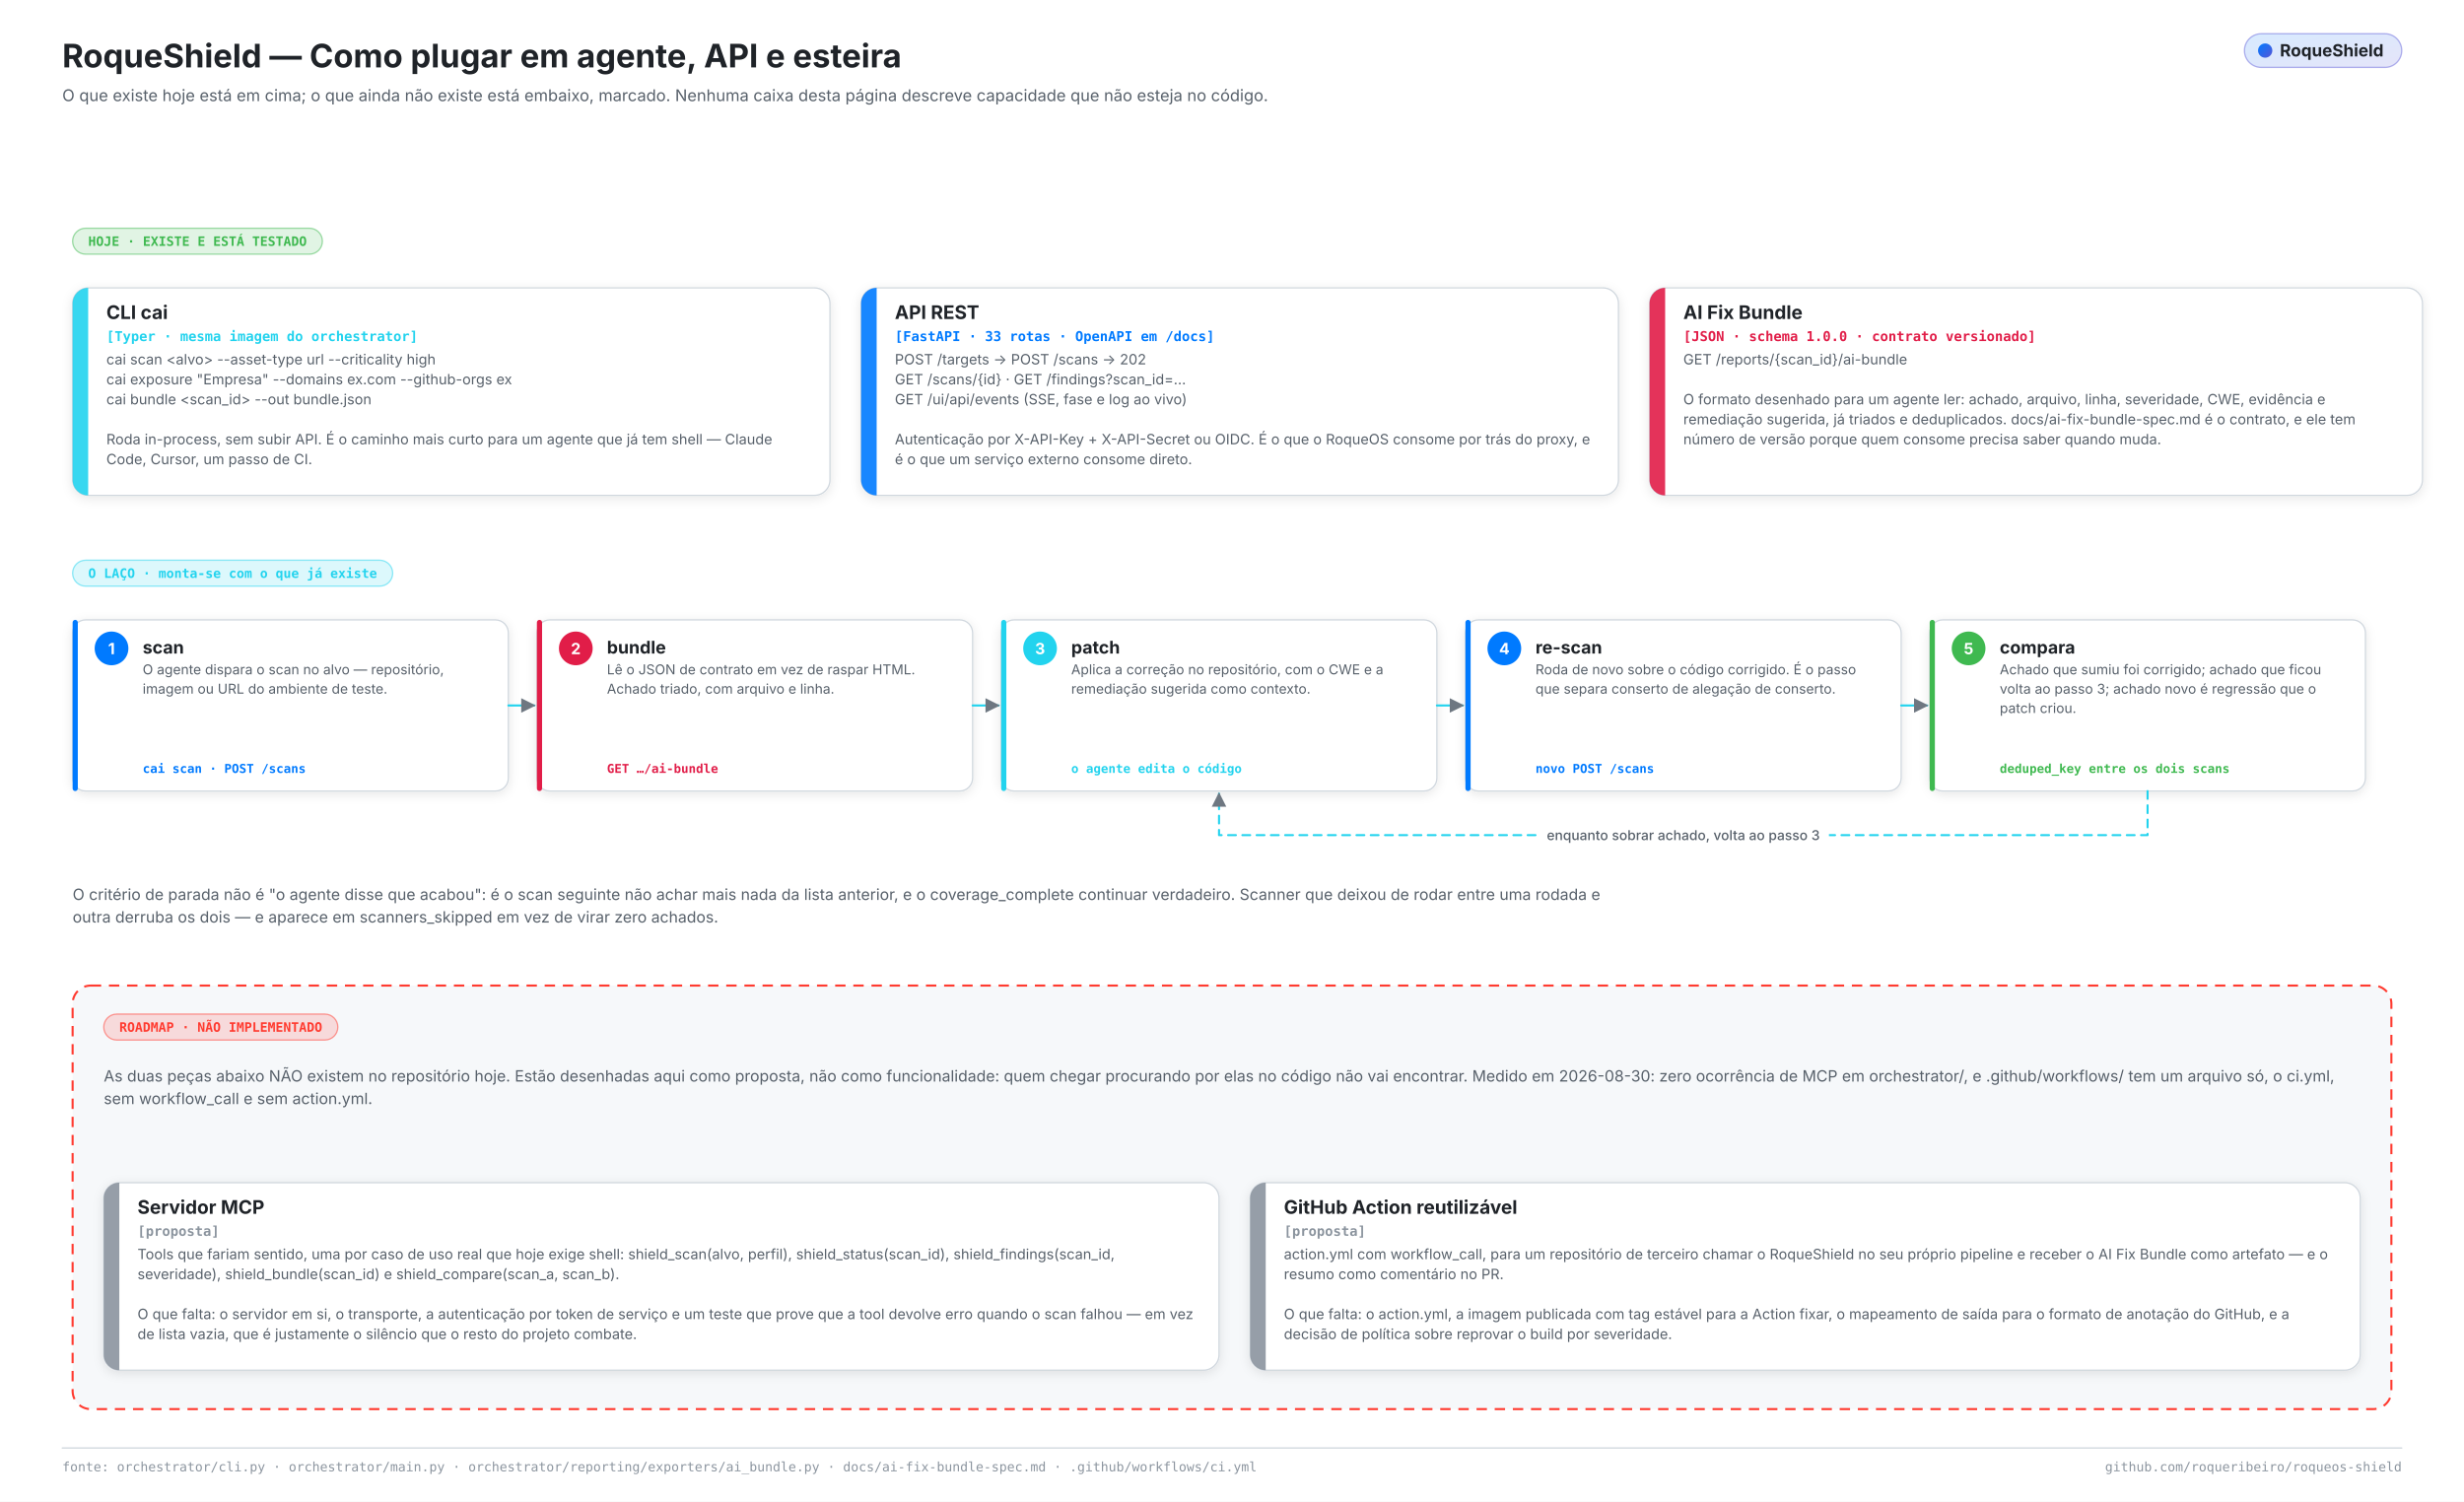
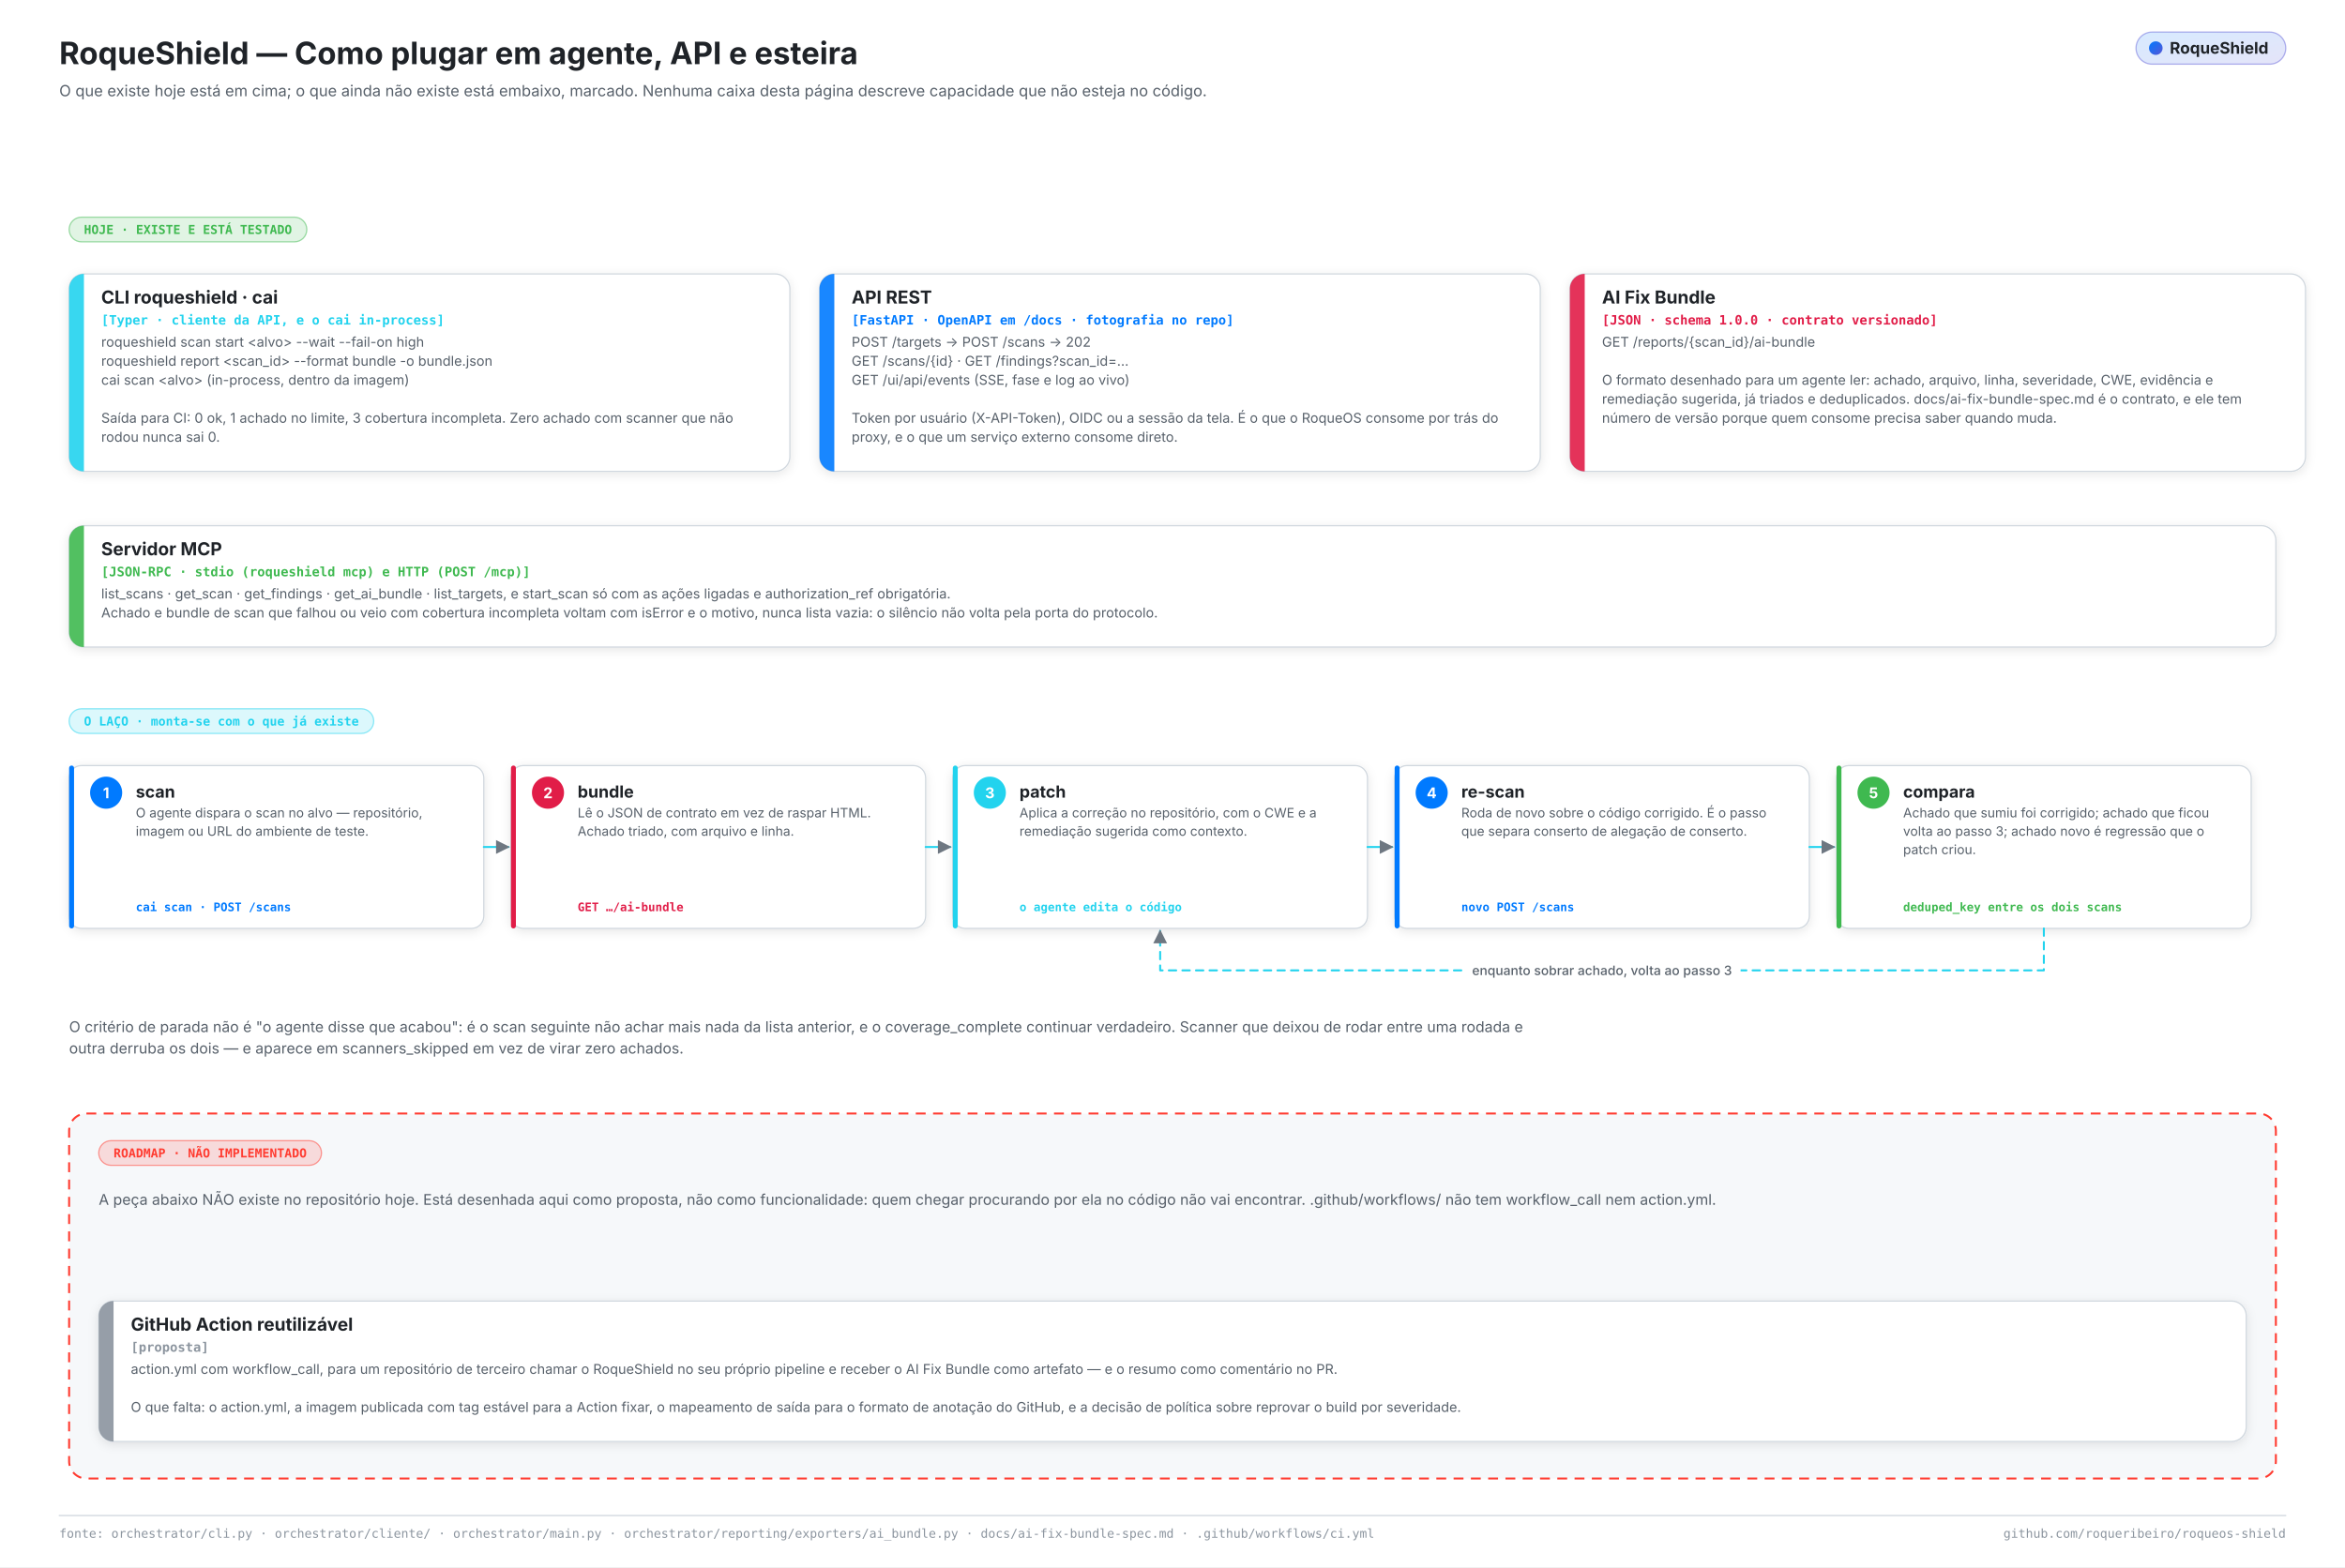
- <svg xmlns="http://www.w3.org/2000/svg" width="1900" height="1158" viewBox="0 0 1900 1158" font-family="Inter, -apple-system, BlinkMacSystemFont, 'Segoe UI', Roboto, Helvetica, Arial, sans-serif">
+ <svg xmlns="http://www.w3.org/2000/svg" width="1900" height="1270" viewBox="0 0 1900 1270" font-family="Inter, -apple-system, BlinkMacSystemFont, 'Segoe UI', Roboto, Helvetica, Arial, sans-serif">
  <defs>
    <linearGradient id="g1" x1="0" y1="0" x2="1" y2="1">
      <stop offset="0%" stop-color="#007aff" />
      <stop offset="100%" stop-color="#5856d6" />
    </linearGradient>
    <filter id="sh" x="-30%" y="-30%" width="160%" height="160%">
      <feDropShadow dx="0" dy="2" stdDeviation="4" flood-color="#000" flood-opacity="0.1" />
    </filter>
    <marker id="arrow" viewBox="0 0 10 10" refX="9" refY="5" markerWidth="7" markerHeight="7" orient="auto-start-reverse">
      <path d="M 0 0 L 10 5 L 0 10 z" fill="#6e7781" />
    </marker>
    <marker id="arrowA" viewBox="0 0 10 10" refX="9" refY="5" markerWidth="7" markerHeight="7" orient="auto-start-reverse">
      <path d="M 0 0 L 10 5 L 0 10 z" fill="#007aff" />
    </marker>
    <marker id="arrowR" viewBox="0 0 10 10" refX="9" refY="5" markerWidth="7" markerHeight="7" orient="auto-start-reverse">
      <path d="M 0 0 L 10 5 L 0 10 z" fill="#e11d48" />
    </marker>
    <marker id="arrowG" viewBox="0 0 10 10" refX="9" refY="5" markerWidth="7" markerHeight="7" orient="auto-start-reverse">
      <path d="M 0 0 L 10 5 L 0 10 z" fill="#3fb950" />
    </marker>
  </defs>
-   <rect width="1900" height="1158" fill="#ffffff" />
+   <rect width="1900" height="1270" fill="#ffffff" />
  <text x="48.0" y="52.0" font-size="25" fill="#1f2328" font-weight="700" text-anchor="start" font-family="Inter, -apple-system, BlinkMacSystemFont, 'Segoe UI', Roboto, Helvetica, Arial, sans-serif">RoqueShield — Como plugar em agente, API e esteira</text>
  <text x="48.0" y="78.0" font-size="12.5" fill="#57606a" font-weight="400" text-anchor="start" font-family="Inter, -apple-system, BlinkMacSystemFont, 'Segoe UI', Roboto, Helvetica, Arial, sans-serif">O que existe hoje está em cima; o que ainda não existe está embaixo, marcado. Nenhuma caixa desta página descreve capacidade que não esteja no código.</text>
  <rect x="1730.7" y="26.0" width="121.3" height="26.0" rx="13" fill="url(#g1)" stroke="none" stroke-width="1" opacity="0.16" />
  <rect x="1730.7" y="26.0" width="121.3" height="26.0" rx="13" fill="none" stroke="#5856d6" stroke-width="1" opacity="0.45" />
  <circle cx="1746.7" cy="39.0" r="5.5" fill="url(#g1)" stroke="none" stroke-width="1" />
  <text x="1838.0" y="43.5" font-size="13" fill="#1f2328" font-weight="650" text-anchor="end" font-family="Inter, -apple-system, BlinkMacSystemFont, 'Segoe UI', Roboto, Helvetica, Arial, sans-serif">RoqueShield</text>
  <rect x="56.0" y="176.0" width="192.6" height="20.0" rx="10.0" fill="#3fb950" stroke="none" stroke-width="1" opacity="0.16" />
  <rect x="56.0" y="176.0" width="192.6" height="20.0" rx="10.0" fill="none" stroke="#3fb950" stroke-width="1" opacity="0.5" />
  <text x="68.0" y="189.6" font-size="10" fill="#3fb950" font-weight="600" text-anchor="start" font-family="'SF Mono', 'JetBrains Mono', 'DejaVu Sans Mono', ui-monospace, Menlo, Consolas, monospace">HOJE · EXISTE E ESTÁ TESTADO</text>
  <rect x="56.0" y="222.0" width="584.0" height="160.0" rx="12" fill="#ffffff" stroke="#d0d7de" stroke-width="1" filter="url(#sh)" />
  <path d="M 56.0 234.0 A 12 12 0 0 1 68.0 222.0 L 68.0 382.0 A 12 12 0 0 1 56.0 370.0 Z" fill="#22d3ee" opacity="0.9" />
-   <text x="82.0" y="246.0" font-size="14.5" fill="#1f2328" font-weight="650" text-anchor="start" font-family="Inter, -apple-system, BlinkMacSystemFont, 'Segoe UI', Roboto, Helvetica, Arial, sans-serif">CLI cai</text>
-   <text x="82.0" y="263.0" font-size="10.5" fill="#22d3ee" font-weight="600" text-anchor="start" font-family="'SF Mono', 'JetBrains Mono', 'DejaVu Sans Mono', ui-monospace, Menlo, Consolas, monospace">[Typer · mesma imagem do orchestrator]</text>
-   <text x="82.0" y="281.0" font-size="11" fill="#57606a" font-weight="400" text-anchor="start" font-family="Inter, -apple-system, BlinkMacSystemFont, 'Segoe UI', Roboto, Helvetica, Arial, sans-serif">cai scan &lt;alvo&gt; --asset-type url --criticality high</text>
-   <text x="82.0" y="296.4" font-size="11" fill="#57606a" font-weight="400" text-anchor="start" font-family="Inter, -apple-system, BlinkMacSystemFont, 'Segoe UI', Roboto, Helvetica, Arial, sans-serif">cai exposure "Empresa" --domains ex.com --github-orgs ex</text>
-   <text x="82.0" y="311.8" font-size="11" fill="#57606a" font-weight="400" text-anchor="start" font-family="Inter, -apple-system, BlinkMacSystemFont, 'Segoe UI', Roboto, Helvetica, Arial, sans-serif">cai bundle &lt;scan_id&gt; --out bundle.json</text>
-   <text x="82.0" y="342.6" font-size="11" fill="#57606a" font-weight="400" text-anchor="start" font-family="Inter, -apple-system, BlinkMacSystemFont, 'Segoe UI', Roboto, Helvetica, Arial, sans-serif">Roda in-process, sem subir API. É o caminho mais curto para um agente que já tem shell — Claude</text>
-   <text x="82.0" y="358.0" font-size="11" fill="#57606a" font-weight="400" text-anchor="start" font-family="Inter, -apple-system, BlinkMacSystemFont, 'Segoe UI', Roboto, Helvetica, Arial, sans-serif">Code, Cursor, um passo de CI.</text>
+   <text x="82.0" y="246.0" font-size="14.5" fill="#1f2328" font-weight="650" text-anchor="start" font-family="Inter, -apple-system, BlinkMacSystemFont, 'Segoe UI', Roboto, Helvetica, Arial, sans-serif">CLI roqueshield · cai</text>
+   <text x="82.0" y="263.0" font-size="10.5" fill="#22d3ee" font-weight="600" text-anchor="start" font-family="'SF Mono', 'JetBrains Mono', 'DejaVu Sans Mono', ui-monospace, Menlo, Consolas, monospace">[Typer · cliente da API, e o cai in-process]</text>
+   <text x="82.0" y="281.0" font-size="11" fill="#57606a" font-weight="400" text-anchor="start" font-family="Inter, -apple-system, BlinkMacSystemFont, 'Segoe UI', Roboto, Helvetica, Arial, sans-serif">roqueshield scan start &lt;alvo&gt; --wait --fail-on high</text>
+   <text x="82.0" y="296.4" font-size="11" fill="#57606a" font-weight="400" text-anchor="start" font-family="Inter, -apple-system, BlinkMacSystemFont, 'Segoe UI', Roboto, Helvetica, Arial, sans-serif">roqueshield report &lt;scan_id&gt; --format bundle -o bundle.json</text>
+   <text x="82.0" y="311.8" font-size="11" fill="#57606a" font-weight="400" text-anchor="start" font-family="Inter, -apple-system, BlinkMacSystemFont, 'Segoe UI', Roboto, Helvetica, Arial, sans-serif">cai scan &lt;alvo&gt; (in-process, dentro da imagem)</text>
+   <text x="82.0" y="342.6" font-size="11" fill="#57606a" font-weight="400" text-anchor="start" font-family="Inter, -apple-system, BlinkMacSystemFont, 'Segoe UI', Roboto, Helvetica, Arial, sans-serif">Saída para CI: 0 ok, 1 achado no limite, 3 cobertura incompleta. Zero achado com scanner que não</text>
+   <text x="82.0" y="358.0" font-size="11" fill="#57606a" font-weight="400" text-anchor="start" font-family="Inter, -apple-system, BlinkMacSystemFont, 'Segoe UI', Roboto, Helvetica, Arial, sans-serif">rodou nunca sai 0.</text>
  <rect x="664.0" y="222.0" width="584.0" height="160.0" rx="12" fill="#ffffff" stroke="#d0d7de" stroke-width="1" filter="url(#sh)" />
  <path d="M 664.0 234.0 A 12 12 0 0 1 676.0 222.0 L 676.0 382.0 A 12 12 0 0 1 664.0 370.0 Z" fill="#007aff" opacity="0.9" />
  <text x="690.0" y="246.0" font-size="14.5" fill="#1f2328" font-weight="650" text-anchor="start" font-family="Inter, -apple-system, BlinkMacSystemFont, 'Segoe UI', Roboto, Helvetica, Arial, sans-serif">API REST</text>
-   <text x="690.0" y="263.0" font-size="10.5" fill="#007aff" font-weight="600" text-anchor="start" font-family="'SF Mono', 'JetBrains Mono', 'DejaVu Sans Mono', ui-monospace, Menlo, Consolas, monospace">[FastAPI · 33 rotas · OpenAPI em /docs]</text>
+   <text x="690.0" y="263.0" font-size="10.5" fill="#007aff" font-weight="600" text-anchor="start" font-family="'SF Mono', 'JetBrains Mono', 'DejaVu Sans Mono', ui-monospace, Menlo, Consolas, monospace">[FastAPI · OpenAPI em /docs · fotografia no repo]</text>
  <text x="690.0" y="281.0" font-size="11" fill="#57606a" font-weight="400" text-anchor="start" font-family="Inter, -apple-system, BlinkMacSystemFont, 'Segoe UI', Roboto, Helvetica, Arial, sans-serif">POST /targets → POST /scans → 202</text>
  <text x="690.0" y="296.4" font-size="11" fill="#57606a" font-weight="400" text-anchor="start" font-family="Inter, -apple-system, BlinkMacSystemFont, 'Segoe UI', Roboto, Helvetica, Arial, sans-serif">GET /scans/{id} · GET /findings?scan_id=…</text>
  <text x="690.0" y="311.8" font-size="11" fill="#57606a" font-weight="400" text-anchor="start" font-family="Inter, -apple-system, BlinkMacSystemFont, 'Segoe UI', Roboto, Helvetica, Arial, sans-serif">GET /ui/api/events (SSE, fase e log ao vivo)</text>
-   <text x="690.0" y="342.6" font-size="11" fill="#57606a" font-weight="400" text-anchor="start" font-family="Inter, -apple-system, BlinkMacSystemFont, 'Segoe UI', Roboto, Helvetica, Arial, sans-serif">Autenticação por X-API-Key + X-API-Secret ou OIDC. É o que o RoqueOS consome por trás do proxy, e</text>
-   <text x="690.0" y="358.0" font-size="11" fill="#57606a" font-weight="400" text-anchor="start" font-family="Inter, -apple-system, BlinkMacSystemFont, 'Segoe UI', Roboto, Helvetica, Arial, sans-serif">é o que um serviço externo consome direto.</text>
+   <text x="690.0" y="342.6" font-size="11" fill="#57606a" font-weight="400" text-anchor="start" font-family="Inter, -apple-system, BlinkMacSystemFont, 'Segoe UI', Roboto, Helvetica, Arial, sans-serif">Token por usuário (X-API-Token), OIDC ou a sessão da tela. É o que o RoqueOS consome por trás do</text>
+   <text x="690.0" y="358.0" font-size="11" fill="#57606a" font-weight="400" text-anchor="start" font-family="Inter, -apple-system, BlinkMacSystemFont, 'Segoe UI', Roboto, Helvetica, Arial, sans-serif">proxy, e o que um serviço externo consome direto.</text>
  <rect x="1272.0" y="222.0" width="596.0" height="160.0" rx="12" fill="#ffffff" stroke="#d0d7de" stroke-width="1" filter="url(#sh)" />
  <path d="M 1272.0 234.0 A 12 12 0 0 1 1284.0 222.0 L 1284.0 382.0 A 12 12 0 0 1 1272.0 370.0 Z" fill="#e11d48" opacity="0.9" />
  <text x="1298.0" y="246.0" font-size="14.5" fill="#1f2328" font-weight="650" text-anchor="start" font-family="Inter, -apple-system, BlinkMacSystemFont, 'Segoe UI', Roboto, Helvetica, Arial, sans-serif">AI Fix Bundle</text>
  <text x="1298.0" y="263.0" font-size="10.5" fill="#e11d48" font-weight="600" text-anchor="start" font-family="'SF Mono', 'JetBrains Mono', 'DejaVu Sans Mono', ui-monospace, Menlo, Consolas, monospace">[JSON · schema 1.0.0 · contrato versionado]</text>
  <text x="1298.0" y="281.0" font-size="11" fill="#57606a" font-weight="400" text-anchor="start" font-family="Inter, -apple-system, BlinkMacSystemFont, 'Segoe UI', Roboto, Helvetica, Arial, sans-serif">GET /reports/{scan_id}/ai-bundle</text>
  <text x="1298.0" y="311.8" font-size="11" fill="#57606a" font-weight="400" text-anchor="start" font-family="Inter, -apple-system, BlinkMacSystemFont, 'Segoe UI', Roboto, Helvetica, Arial, sans-serif">O formato desenhado para um agente ler: achado, arquivo, linha, severidade, CWE, evidência e</text>
  <text x="1298.0" y="327.2" font-size="11" fill="#57606a" font-weight="400" text-anchor="start" font-family="Inter, -apple-system, BlinkMacSystemFont, 'Segoe UI', Roboto, Helvetica, Arial, sans-serif">remediação sugerida, já triados e deduplicados. docs/ai-fix-bundle-spec.md é o contrato, e ele tem</text>
  <text x="1298.0" y="342.6" font-size="11" fill="#57606a" font-weight="400" text-anchor="start" font-family="Inter, -apple-system, BlinkMacSystemFont, 'Segoe UI', Roboto, Helvetica, Arial, sans-serif">número de versão porque quem consome precisa saber quando muda.</text>
-   <rect x="56.0" y="432.0" width="246.8" height="20.0" rx="10.0" fill="#22d3ee" stroke="none" stroke-width="1" opacity="0.16" />
-   <rect x="56.0" y="432.0" width="246.8" height="20.0" rx="10.0" fill="none" stroke="#22d3ee" stroke-width="1" opacity="0.5" />
-   <text x="68.0" y="445.6" font-size="10" fill="#22d3ee" font-weight="600" text-anchor="start" font-family="'SF Mono', 'JetBrains Mono', 'DejaVu Sans Mono', ui-monospace, Menlo, Consolas, monospace">O LAÇO · monta-se com o que já existe</text>
-   <rect x="56.0" y="478.0" width="336.0" height="132.0" rx="10" fill="#ffffff" stroke="#d0d7de" stroke-width="1" filter="url(#sh)" />
-   <rect x="56.0" y="478.0" width="4.0" height="132.0" rx="2" fill="#007aff" stroke="none" stroke-width="1" />
-   <circle cx="86.0" cy="500.0" r="13.0" fill="#007aff" stroke="none" stroke-width="1" />
-   <text x="86.0" y="504.5" font-size="12" fill="#ffffff" font-weight="700" text-anchor="middle" font-family="Inter, -apple-system, BlinkMacSystemFont, 'Segoe UI', Roboto, Helvetica, Arial, sans-serif">1</text>
-   <text x="110.0" y="504.0" font-size="13.5" fill="#1f2328" font-weight="650" text-anchor="start" font-family="Inter, -apple-system, BlinkMacSystemFont, 'Segoe UI', Roboto, Helvetica, Arial, sans-serif">scan</text>
-   <text x="110.0" y="520.0" font-size="10.5" fill="#57606a" font-weight="400" text-anchor="start" font-family="Inter, -apple-system, BlinkMacSystemFont, 'Segoe UI', Roboto, Helvetica, Arial, sans-serif">O agente dispara o scan no alvo — repositório,</text>
-   <text x="110.0" y="534.9" font-size="10.5" fill="#57606a" font-weight="400" text-anchor="start" font-family="Inter, -apple-system, BlinkMacSystemFont, 'Segoe UI', Roboto, Helvetica, Arial, sans-serif">imagem ou URL do ambiente de teste.</text>
-   <text x="110.0" y="596.0" font-size="9.5" fill="#007aff" font-weight="600" text-anchor="start" font-family="'SF Mono', 'JetBrains Mono', 'DejaVu Sans Mono', ui-monospace, Menlo, Consolas, monospace">cai scan · POST /scans</text>
-   <rect x="414.0" y="478.0" width="336.0" height="132.0" rx="10" fill="#ffffff" stroke="#d0d7de" stroke-width="1" filter="url(#sh)" />
-   <rect x="414.0" y="478.0" width="4.0" height="132.0" rx="2" fill="#e11d48" stroke="none" stroke-width="1" />
-   <circle cx="444.0" cy="500.0" r="13.0" fill="#e11d48" stroke="none" stroke-width="1" />
-   <text x="444.0" y="504.5" font-size="12" fill="#ffffff" font-weight="700" text-anchor="middle" font-family="Inter, -apple-system, BlinkMacSystemFont, 'Segoe UI', Roboto, Helvetica, Arial, sans-serif">2</text>
-   <text x="468.0" y="504.0" font-size="13.5" fill="#1f2328" font-weight="650" text-anchor="start" font-family="Inter, -apple-system, BlinkMacSystemFont, 'Segoe UI', Roboto, Helvetica, Arial, sans-serif">bundle</text>
-   <text x="468.0" y="520.0" font-size="10.5" fill="#57606a" font-weight="400" text-anchor="start" font-family="Inter, -apple-system, BlinkMacSystemFont, 'Segoe UI', Roboto, Helvetica, Arial, sans-serif">Lê o JSON de contrato em vez de raspar HTML.</text>
-   <text x="468.0" y="534.9" font-size="10.5" fill="#57606a" font-weight="400" text-anchor="start" font-family="Inter, -apple-system, BlinkMacSystemFont, 'Segoe UI', Roboto, Helvetica, Arial, sans-serif">Achado triado, com arquivo e linha.</text>
-   <text x="468.0" y="596.0" font-size="9.5" fill="#e11d48" font-weight="600" text-anchor="start" font-family="'SF Mono', 'JetBrains Mono', 'DejaVu Sans Mono', ui-monospace, Menlo, Consolas, monospace">GET …/ai-bundle</text>
-   <rect x="772.0" y="478.0" width="336.0" height="132.0" rx="10" fill="#ffffff" stroke="#d0d7de" stroke-width="1" filter="url(#sh)" />
-   <rect x="772.0" y="478.0" width="4.0" height="132.0" rx="2" fill="#22d3ee" stroke="none" stroke-width="1" />
-   <circle cx="802.0" cy="500.0" r="13.0" fill="#22d3ee" stroke="none" stroke-width="1" />
-   <text x="802.0" y="504.5" font-size="12" fill="#ffffff" font-weight="700" text-anchor="middle" font-family="Inter, -apple-system, BlinkMacSystemFont, 'Segoe UI', Roboto, Helvetica, Arial, sans-serif">3</text>
-   <text x="826.0" y="504.0" font-size="13.5" fill="#1f2328" font-weight="650" text-anchor="start" font-family="Inter, -apple-system, BlinkMacSystemFont, 'Segoe UI', Roboto, Helvetica, Arial, sans-serif">patch</text>
-   <text x="826.0" y="520.0" font-size="10.5" fill="#57606a" font-weight="400" text-anchor="start" font-family="Inter, -apple-system, BlinkMacSystemFont, 'Segoe UI', Roboto, Helvetica, Arial, sans-serif">Aplica a correção no repositório, com o CWE e a</text>
-   <text x="826.0" y="534.9" font-size="10.5" fill="#57606a" font-weight="400" text-anchor="start" font-family="Inter, -apple-system, BlinkMacSystemFont, 'Segoe UI', Roboto, Helvetica, Arial, sans-serif">remediação sugerida como contexto.</text>
-   <text x="826.0" y="596.0" font-size="9.5" fill="#22d3ee" font-weight="600" text-anchor="start" font-family="'SF Mono', 'JetBrains Mono', 'DejaVu Sans Mono', ui-monospace, Menlo, Consolas, monospace">o agente edita o código</text>
-   <rect x="1130.0" y="478.0" width="336.0" height="132.0" rx="10" fill="#ffffff" stroke="#d0d7de" stroke-width="1" filter="url(#sh)" />
-   <rect x="1130.0" y="478.0" width="4.0" height="132.0" rx="2" fill="#007aff" stroke="none" stroke-width="1" />
-   <circle cx="1160.0" cy="500.0" r="13.0" fill="#007aff" stroke="none" stroke-width="1" />
-   <text x="1160.0" y="504.5" font-size="12" fill="#ffffff" font-weight="700" text-anchor="middle" font-family="Inter, -apple-system, BlinkMacSystemFont, 'Segoe UI', Roboto, Helvetica, Arial, sans-serif">4</text>
-   <text x="1184.0" y="504.0" font-size="13.5" fill="#1f2328" font-weight="650" text-anchor="start" font-family="Inter, -apple-system, BlinkMacSystemFont, 'Segoe UI', Roboto, Helvetica, Arial, sans-serif">re-scan</text>
-   <text x="1184.0" y="520.0" font-size="10.5" fill="#57606a" font-weight="400" text-anchor="start" font-family="Inter, -apple-system, BlinkMacSystemFont, 'Segoe UI', Roboto, Helvetica, Arial, sans-serif">Roda de novo sobre o código corrigido. É o passo</text>
-   <text x="1184.0" y="534.9" font-size="10.5" fill="#57606a" font-weight="400" text-anchor="start" font-family="Inter, -apple-system, BlinkMacSystemFont, 'Segoe UI', Roboto, Helvetica, Arial, sans-serif">que separa conserto de alegação de conserto.</text>
-   <text x="1184.0" y="596.0" font-size="9.5" fill="#007aff" font-weight="600" text-anchor="start" font-family="'SF Mono', 'JetBrains Mono', 'DejaVu Sans Mono', ui-monospace, Menlo, Consolas, monospace">novo POST /scans</text>
-   <rect x="1488.0" y="478.0" width="336.0" height="132.0" rx="10" fill="#ffffff" stroke="#d0d7de" stroke-width="1" filter="url(#sh)" />
-   <rect x="1488.0" y="478.0" width="4.0" height="132.0" rx="2" fill="#3fb950" stroke="none" stroke-width="1" />
-   <circle cx="1518.0" cy="500.0" r="13.0" fill="#3fb950" stroke="none" stroke-width="1" />
-   <text x="1518.0" y="504.5" font-size="12" fill="#ffffff" font-weight="700" text-anchor="middle" font-family="Inter, -apple-system, BlinkMacSystemFont, 'Segoe UI', Roboto, Helvetica, Arial, sans-serif">5</text>
-   <text x="1542.0" y="504.0" font-size="13.5" fill="#1f2328" font-weight="650" text-anchor="start" font-family="Inter, -apple-system, BlinkMacSystemFont, 'Segoe UI', Roboto, Helvetica, Arial, sans-serif">compara</text>
-   <text x="1542.0" y="520.0" font-size="10.5" fill="#57606a" font-weight="400" text-anchor="start" font-family="Inter, -apple-system, BlinkMacSystemFont, 'Segoe UI', Roboto, Helvetica, Arial, sans-serif">Achado que sumiu foi corrigido; achado que ficou</text>
-   <text x="1542.0" y="534.9" font-size="10.5" fill="#57606a" font-weight="400" text-anchor="start" font-family="Inter, -apple-system, BlinkMacSystemFont, 'Segoe UI', Roboto, Helvetica, Arial, sans-serif">volta ao passo 3; achado novo é regressão que o</text>
-   <text x="1542.0" y="549.8" font-size="10.5" fill="#57606a" font-weight="400" text-anchor="start" font-family="Inter, -apple-system, BlinkMacSystemFont, 'Segoe UI', Roboto, Helvetica, Arial, sans-serif">patch criou.</text>
-   <text x="1542.0" y="596.0" font-size="9.5" fill="#3fb950" font-weight="600" text-anchor="start" font-family="'SF Mono', 'JetBrains Mono', 'DejaVu Sans Mono', ui-monospace, Menlo, Consolas, monospace">deduped_key entre os dois scans</text>
-   <path d="M 392.0 544.0 L 412.0 544.0" fill="none" stroke="#22d3ee" stroke-width="1.6" stroke-linecap="round" stroke-linejoin="round" marker-end="url(#arrow)" />
-   <path d="M 750.0 544.0 L 770.0 544.0" fill="none" stroke="#22d3ee" stroke-width="1.6" stroke-linecap="round" stroke-linejoin="round" marker-end="url(#arrow)" />
-   <path d="M 1108.0 544.0 L 1128.0 544.0" fill="none" stroke="#22d3ee" stroke-width="1.6" stroke-linecap="round" stroke-linejoin="round" marker-end="url(#arrow)" />
-   <path d="M 1466.0 544.0 L 1486.0 544.0" fill="none" stroke="#22d3ee" stroke-width="1.6" stroke-linecap="round" stroke-linejoin="round" marker-end="url(#arrow)" />
-   <path d="M 1656.0 610.0 L 1656.0 644.0 L 940.0 644.0 L 940.0 612.0" fill="none" stroke="#22d3ee" stroke-width="1.6" stroke-linecap="round" stroke-linejoin="round" stroke-dasharray="6 5" marker-end="url(#arrow)" />
-   <rect x="1185.6" y="636.0" width="224.7" height="16.0" rx="5" fill="#ffffff" stroke="none" stroke-width="1" />
-   <text x="1298.0" y="647.8" font-size="10.5" fill="#57606a" font-weight="500" text-anchor="middle" font-family="Inter, -apple-system, BlinkMacSystemFont, 'Segoe UI', Roboto, Helvetica, Arial, sans-serif">enquanto sobrar achado, volta ao passo 3</text>
-   <text x="56.0" y="694.0" font-size="12" fill="#57606a" font-weight="400" text-anchor="start" font-family="Inter, -apple-system, BlinkMacSystemFont, 'Segoe UI', Roboto, Helvetica, Arial, sans-serif">O critério de parada não é "o agente disse que acabou": é o scan seguinte não achar mais nada da lista anterior, e o coverage_complete continuar verdadeiro. Scanner que deixou de rodar entre uma rodada e</text>
-   <text x="56.0" y="711.4" font-size="12" fill="#57606a" font-weight="400" text-anchor="start" font-family="Inter, -apple-system, BlinkMacSystemFont, 'Segoe UI', Roboto, Helvetica, Arial, sans-serif">outra derruba os dois — e aparece em scanners_skipped em vez de virar zero achados.</text>
-   <rect x="56.0" y="760.0" width="1788.0" height="326.6" rx="14" fill="#f6f8fa" stroke="#ff3b30" stroke-width="1.6" stroke-dasharray="8 6" />
-   <rect x="80.0" y="782.0" width="180.5" height="20.0" rx="10.0" fill="#ff3b30" stroke="none" stroke-width="1" opacity="0.16" />
-   <rect x="80.0" y="782.0" width="180.5" height="20.0" rx="10.0" fill="none" stroke="#ff3b30" stroke-width="1" opacity="0.5" />
-   <text x="92.0" y="795.6" font-size="10" fill="#ff3b30" font-weight="600" text-anchor="start" font-family="'SF Mono', 'JetBrains Mono', 'DejaVu Sans Mono', ui-monospace, Menlo, Consolas, monospace">ROADMAP · NÃO IMPLEMENTADO</text>
-   <text x="80.0" y="834.0" font-size="12" fill="#57606a" font-weight="400" text-anchor="start" font-family="Inter, -apple-system, BlinkMacSystemFont, 'Segoe UI', Roboto, Helvetica, Arial, sans-serif">As duas peças abaixo NÃO existem no repositório hoje. Estão desenhadas aqui como proposta, não como funcionalidade: quem chegar procurando por elas no código não vai encontrar. Medido em 2026-08-30: zero ocorrência de MCP em orchestrator/, e .github/workflows/ tem um arquivo só, o ci.yml,</text>
-   <text x="80.0" y="851.4" font-size="12" fill="#57606a" font-weight="400" text-anchor="start" font-family="Inter, -apple-system, BlinkMacSystemFont, 'Segoe UI', Roboto, Helvetica, Arial, sans-serif">sem workflow_call e sem action.yml.</text>
-   <rect x="80.0" y="912.0" width="860.0" height="144.6" rx="12" fill="#ffffff" stroke="#d0d7de" stroke-width="1" filter="url(#sh)" />
-   <path d="M 80.0 924.0 A 12 12 0 0 1 92.0 912.0 L 92.0 1056.6 A 12 12 0 0 1 80.0 1044.6 Z" fill="#8b949e" opacity="0.9" />
-   <text x="106.0" y="936.0" font-size="14.5" fill="#1f2328" font-weight="650" text-anchor="start" font-family="Inter, -apple-system, BlinkMacSystemFont, 'Segoe UI', Roboto, Helvetica, Arial, sans-serif">Servidor MCP</text>
-   <text x="106.0" y="953.0" font-size="10.5" fill="#8b949e" font-weight="600" text-anchor="start" font-family="'SF Mono', 'JetBrains Mono', 'DejaVu Sans Mono', ui-monospace, Menlo, Consolas, monospace">[proposta]</text>
-   <text x="106.0" y="971.0" font-size="11" fill="#57606a" font-weight="400" text-anchor="start" font-family="Inter, -apple-system, BlinkMacSystemFont, 'Segoe UI', Roboto, Helvetica, Arial, sans-serif">Tools que fariam sentido, uma por caso de uso real que hoje exige shell: shield_scan(alvo, perfil), shield_status(scan_id), shield_findings(scan_id,</text>
-   <text x="106.0" y="986.4" font-size="11" fill="#57606a" font-weight="400" text-anchor="start" font-family="Inter, -apple-system, BlinkMacSystemFont, 'Segoe UI', Roboto, Helvetica, Arial, sans-serif">severidade), shield_bundle(scan_id) e shield_compare(scan_a, scan_b).</text>
-   <text x="106.0" y="1017.2" font-size="11" fill="#57606a" font-weight="400" text-anchor="start" font-family="Inter, -apple-system, BlinkMacSystemFont, 'Segoe UI', Roboto, Helvetica, Arial, sans-serif">O que falta: o servidor em si, o transporte, a autenticação por token de serviço e um teste que prove que a tool devolve erro quando o scan falhou — em vez</text>
-   <text x="106.0" y="1032.6" font-size="11" fill="#57606a" font-weight="400" text-anchor="start" font-family="Inter, -apple-system, BlinkMacSystemFont, 'Segoe UI', Roboto, Helvetica, Arial, sans-serif">de lista vazia, que é justamente o silêncio que o resto do projeto combate.</text>
-   <rect x="964.0" y="912.0" width="856.0" height="144.6" rx="12" fill="#ffffff" stroke="#d0d7de" stroke-width="1" filter="url(#sh)" />
-   <path d="M 964.0 924.0 A 12 12 0 0 1 976.0 912.0 L 976.0 1056.6 A 12 12 0 0 1 964.0 1044.6 Z" fill="#8b949e" opacity="0.9" />
-   <text x="990.0" y="936.0" font-size="14.5" fill="#1f2328" font-weight="650" text-anchor="start" font-family="Inter, -apple-system, BlinkMacSystemFont, 'Segoe UI', Roboto, Helvetica, Arial, sans-serif">GitHub Action reutilizável</text>
-   <text x="990.0" y="953.0" font-size="10.5" fill="#8b949e" font-weight="600" text-anchor="start" font-family="'SF Mono', 'JetBrains Mono', 'DejaVu Sans Mono', ui-monospace, Menlo, Consolas, monospace">[proposta]</text>
-   <text x="990.0" y="971.0" font-size="11" fill="#57606a" font-weight="400" text-anchor="start" font-family="Inter, -apple-system, BlinkMacSystemFont, 'Segoe UI', Roboto, Helvetica, Arial, sans-serif">action.yml com workflow_call, para um repositório de terceiro chamar o RoqueShield no seu próprio pipeline e receber o AI Fix Bundle como artefato — e o</text>
-   <text x="990.0" y="986.4" font-size="11" fill="#57606a" font-weight="400" text-anchor="start" font-family="Inter, -apple-system, BlinkMacSystemFont, 'Segoe UI', Roboto, Helvetica, Arial, sans-serif">resumo como comentário no PR.</text>
-   <text x="990.0" y="1017.2" font-size="11" fill="#57606a" font-weight="400" text-anchor="start" font-family="Inter, -apple-system, BlinkMacSystemFont, 'Segoe UI', Roboto, Helvetica, Arial, sans-serif">O que falta: o action.yml, a imagem publicada com tag estável para a Action fixar, o mapeamento de saída para o formato de anotação do GitHub, e a</text>
-   <text x="990.0" y="1032.6" font-size="11" fill="#57606a" font-weight="400" text-anchor="start" font-family="Inter, -apple-system, BlinkMacSystemFont, 'Segoe UI', Roboto, Helvetica, Arial, sans-serif">decisão de política sobre reprovar o build por severidade.</text>
-   <line x1="48.0" y1="1116.6" x2="1852.0" y2="1116.6" stroke="#d0d7de" stroke-width="1" stroke-linecap="round" />
-   <text x="48.0" y="1134.6" font-size="10" fill="#8c959f" font-weight="400" text-anchor="start" font-family="'SF Mono', 'JetBrains Mono', 'DejaVu Sans Mono', ui-monospace, Menlo, Consolas, monospace">fonte: orchestrator/cli.py · orchestrator/main.py · orchestrator/reporting/exporters/ai_bundle.py · docs/ai-fix-bundle-spec.md · .github/workflows/ci.yml</text>
-   <text x="1852.0" y="1134.6" font-size="10" fill="#8c959f" font-weight="400" text-anchor="end" font-family="'SF Mono', 'JetBrains Mono', 'DejaVu Sans Mono', ui-monospace, Menlo, Consolas, monospace">github.com/roqueribeiro/roqueos-shield</text>
+   <rect x="56.0" y="426.0" width="1788.0" height="98.4" rx="12" fill="#ffffff" stroke="#d0d7de" stroke-width="1" filter="url(#sh)" />
+   <path d="M 56.0 438.0 A 12 12 0 0 1 68.0 426.0 L 68.0 524.4 A 12 12 0 0 1 56.0 512.4 Z" fill="#3fb950" opacity="0.9" />
+   <text x="82.0" y="450.0" font-size="14.5" fill="#1f2328" font-weight="650" text-anchor="start" font-family="Inter, -apple-system, BlinkMacSystemFont, 'Segoe UI', Roboto, Helvetica, Arial, sans-serif">Servidor MCP</text>
+   <text x="82.0" y="467.0" font-size="10.5" fill="#3fb950" font-weight="600" text-anchor="start" font-family="'SF Mono', 'JetBrains Mono', 'DejaVu Sans Mono', ui-monospace, Menlo, Consolas, monospace">[JSON-RPC · stdio (roqueshield mcp) e HTTP (POST /mcp)]</text>
+   <text x="82.0" y="485.0" font-size="11" fill="#57606a" font-weight="400" text-anchor="start" font-family="Inter, -apple-system, BlinkMacSystemFont, 'Segoe UI', Roboto, Helvetica, Arial, sans-serif">list_scans · get_scan · get_findings · get_ai_bundle · list_targets, e start_scan só com as ações ligadas e authorization_ref obrigatória.</text>
+   <text x="82.0" y="500.4" font-size="11" fill="#57606a" font-weight="400" text-anchor="start" font-family="Inter, -apple-system, BlinkMacSystemFont, 'Segoe UI', Roboto, Helvetica, Arial, sans-serif">Achado e bundle de scan que falhou ou veio com cobertura incompleta voltam com isError e o motivo, nunca lista vazia: o silêncio não volta pela porta do protocolo.</text>
+   <rect x="56.0" y="574.4" width="246.8" height="20.0" rx="10.0" fill="#22d3ee" stroke="none" stroke-width="1" opacity="0.16" />
+   <rect x="56.0" y="574.4" width="246.8" height="20.0" rx="10.0" fill="none" stroke="#22d3ee" stroke-width="1" opacity="0.5" />
+   <text x="68.0" y="588.0" font-size="10" fill="#22d3ee" font-weight="600" text-anchor="start" font-family="'SF Mono', 'JetBrains Mono', 'DejaVu Sans Mono', ui-monospace, Menlo, Consolas, monospace">O LAÇO · monta-se com o que já existe</text>
+   <rect x="56.0" y="620.4" width="336.0" height="132.0" rx="10" fill="#ffffff" stroke="#d0d7de" stroke-width="1" filter="url(#sh)" />
+   <rect x="56.0" y="620.4" width="4.0" height="132.0" rx="2" fill="#007aff" stroke="none" stroke-width="1" />
+   <circle cx="86.0" cy="642.4" r="13.0" fill="#007aff" stroke="none" stroke-width="1" />
+   <text x="86.0" y="646.9" font-size="12" fill="#ffffff" font-weight="700" text-anchor="middle" font-family="Inter, -apple-system, BlinkMacSystemFont, 'Segoe UI', Roboto, Helvetica, Arial, sans-serif">1</text>
+   <text x="110.0" y="646.4" font-size="13.5" fill="#1f2328" font-weight="650" text-anchor="start" font-family="Inter, -apple-system, BlinkMacSystemFont, 'Segoe UI', Roboto, Helvetica, Arial, sans-serif">scan</text>
+   <text x="110.0" y="662.4" font-size="10.5" fill="#57606a" font-weight="400" text-anchor="start" font-family="Inter, -apple-system, BlinkMacSystemFont, 'Segoe UI', Roboto, Helvetica, Arial, sans-serif">O agente dispara o scan no alvo — repositório,</text>
+   <text x="110.0" y="677.3" font-size="10.5" fill="#57606a" font-weight="400" text-anchor="start" font-family="Inter, -apple-system, BlinkMacSystemFont, 'Segoe UI', Roboto, Helvetica, Arial, sans-serif">imagem ou URL do ambiente de teste.</text>
+   <text x="110.0" y="738.4" font-size="9.5" fill="#007aff" font-weight="600" text-anchor="start" font-family="'SF Mono', 'JetBrains Mono', 'DejaVu Sans Mono', ui-monospace, Menlo, Consolas, monospace">cai scan · POST /scans</text>
+   <rect x="414.0" y="620.4" width="336.0" height="132.0" rx="10" fill="#ffffff" stroke="#d0d7de" stroke-width="1" filter="url(#sh)" />
+   <rect x="414.0" y="620.4" width="4.0" height="132.0" rx="2" fill="#e11d48" stroke="none" stroke-width="1" />
+   <circle cx="444.0" cy="642.4" r="13.0" fill="#e11d48" stroke="none" stroke-width="1" />
+   <text x="444.0" y="646.9" font-size="12" fill="#ffffff" font-weight="700" text-anchor="middle" font-family="Inter, -apple-system, BlinkMacSystemFont, 'Segoe UI', Roboto, Helvetica, Arial, sans-serif">2</text>
+   <text x="468.0" y="646.4" font-size="13.5" fill="#1f2328" font-weight="650" text-anchor="start" font-family="Inter, -apple-system, BlinkMacSystemFont, 'Segoe UI', Roboto, Helvetica, Arial, sans-serif">bundle</text>
+   <text x="468.0" y="662.4" font-size="10.5" fill="#57606a" font-weight="400" text-anchor="start" font-family="Inter, -apple-system, BlinkMacSystemFont, 'Segoe UI', Roboto, Helvetica, Arial, sans-serif">Lê o JSON de contrato em vez de raspar HTML.</text>
+   <text x="468.0" y="677.3" font-size="10.5" fill="#57606a" font-weight="400" text-anchor="start" font-family="Inter, -apple-system, BlinkMacSystemFont, 'Segoe UI', Roboto, Helvetica, Arial, sans-serif">Achado triado, com arquivo e linha.</text>
+   <text x="468.0" y="738.4" font-size="9.5" fill="#e11d48" font-weight="600" text-anchor="start" font-family="'SF Mono', 'JetBrains Mono', 'DejaVu Sans Mono', ui-monospace, Menlo, Consolas, monospace">GET …/ai-bundle</text>
+   <rect x="772.0" y="620.4" width="336.0" height="132.0" rx="10" fill="#ffffff" stroke="#d0d7de" stroke-width="1" filter="url(#sh)" />
+   <rect x="772.0" y="620.4" width="4.0" height="132.0" rx="2" fill="#22d3ee" stroke="none" stroke-width="1" />
+   <circle cx="802.0" cy="642.4" r="13.0" fill="#22d3ee" stroke="none" stroke-width="1" />
+   <text x="802.0" y="646.9" font-size="12" fill="#ffffff" font-weight="700" text-anchor="middle" font-family="Inter, -apple-system, BlinkMacSystemFont, 'Segoe UI', Roboto, Helvetica, Arial, sans-serif">3</text>
+   <text x="826.0" y="646.4" font-size="13.5" fill="#1f2328" font-weight="650" text-anchor="start" font-family="Inter, -apple-system, BlinkMacSystemFont, 'Segoe UI', Roboto, Helvetica, Arial, sans-serif">patch</text>
+   <text x="826.0" y="662.4" font-size="10.5" fill="#57606a" font-weight="400" text-anchor="start" font-family="Inter, -apple-system, BlinkMacSystemFont, 'Segoe UI', Roboto, Helvetica, Arial, sans-serif">Aplica a correção no repositório, com o CWE e a</text>
+   <text x="826.0" y="677.3" font-size="10.5" fill="#57606a" font-weight="400" text-anchor="start" font-family="Inter, -apple-system, BlinkMacSystemFont, 'Segoe UI', Roboto, Helvetica, Arial, sans-serif">remediação sugerida como contexto.</text>
+   <text x="826.0" y="738.4" font-size="9.5" fill="#22d3ee" font-weight="600" text-anchor="start" font-family="'SF Mono', 'JetBrains Mono', 'DejaVu Sans Mono', ui-monospace, Menlo, Consolas, monospace">o agente edita o código</text>
+   <rect x="1130.0" y="620.4" width="336.0" height="132.0" rx="10" fill="#ffffff" stroke="#d0d7de" stroke-width="1" filter="url(#sh)" />
+   <rect x="1130.0" y="620.4" width="4.0" height="132.0" rx="2" fill="#007aff" stroke="none" stroke-width="1" />
+   <circle cx="1160.0" cy="642.4" r="13.0" fill="#007aff" stroke="none" stroke-width="1" />
+   <text x="1160.0" y="646.9" font-size="12" fill="#ffffff" font-weight="700" text-anchor="middle" font-family="Inter, -apple-system, BlinkMacSystemFont, 'Segoe UI', Roboto, Helvetica, Arial, sans-serif">4</text>
+   <text x="1184.0" y="646.4" font-size="13.5" fill="#1f2328" font-weight="650" text-anchor="start" font-family="Inter, -apple-system, BlinkMacSystemFont, 'Segoe UI', Roboto, Helvetica, Arial, sans-serif">re-scan</text>
+   <text x="1184.0" y="662.4" font-size="10.5" fill="#57606a" font-weight="400" text-anchor="start" font-family="Inter, -apple-system, BlinkMacSystemFont, 'Segoe UI', Roboto, Helvetica, Arial, sans-serif">Roda de novo sobre o código corrigido. É o passo</text>
+   <text x="1184.0" y="677.3" font-size="10.5" fill="#57606a" font-weight="400" text-anchor="start" font-family="Inter, -apple-system, BlinkMacSystemFont, 'Segoe UI', Roboto, Helvetica, Arial, sans-serif">que separa conserto de alegação de conserto.</text>
+   <text x="1184.0" y="738.4" font-size="9.5" fill="#007aff" font-weight="600" text-anchor="start" font-family="'SF Mono', 'JetBrains Mono', 'DejaVu Sans Mono', ui-monospace, Menlo, Consolas, monospace">novo POST /scans</text>
+   <rect x="1488.0" y="620.4" width="336.0" height="132.0" rx="10" fill="#ffffff" stroke="#d0d7de" stroke-width="1" filter="url(#sh)" />
+   <rect x="1488.0" y="620.4" width="4.0" height="132.0" rx="2" fill="#3fb950" stroke="none" stroke-width="1" />
+   <circle cx="1518.0" cy="642.4" r="13.0" fill="#3fb950" stroke="none" stroke-width="1" />
+   <text x="1518.0" y="646.9" font-size="12" fill="#ffffff" font-weight="700" text-anchor="middle" font-family="Inter, -apple-system, BlinkMacSystemFont, 'Segoe UI', Roboto, Helvetica, Arial, sans-serif">5</text>
+   <text x="1542.0" y="646.4" font-size="13.5" fill="#1f2328" font-weight="650" text-anchor="start" font-family="Inter, -apple-system, BlinkMacSystemFont, 'Segoe UI', Roboto, Helvetica, Arial, sans-serif">compara</text>
+   <text x="1542.0" y="662.4" font-size="10.5" fill="#57606a" font-weight="400" text-anchor="start" font-family="Inter, -apple-system, BlinkMacSystemFont, 'Segoe UI', Roboto, Helvetica, Arial, sans-serif">Achado que sumiu foi corrigido; achado que ficou</text>
+   <text x="1542.0" y="677.3" font-size="10.5" fill="#57606a" font-weight="400" text-anchor="start" font-family="Inter, -apple-system, BlinkMacSystemFont, 'Segoe UI', Roboto, Helvetica, Arial, sans-serif">volta ao passo 3; achado novo é regressão que o</text>
+   <text x="1542.0" y="692.2" font-size="10.5" fill="#57606a" font-weight="400" text-anchor="start" font-family="Inter, -apple-system, BlinkMacSystemFont, 'Segoe UI', Roboto, Helvetica, Arial, sans-serif">patch criou.</text>
+   <text x="1542.0" y="738.4" font-size="9.5" fill="#3fb950" font-weight="600" text-anchor="start" font-family="'SF Mono', 'JetBrains Mono', 'DejaVu Sans Mono', ui-monospace, Menlo, Consolas, monospace">deduped_key entre os dois scans</text>
+   <path d="M 392.0 686.4 L 412.0 686.4" fill="none" stroke="#22d3ee" stroke-width="1.6" stroke-linecap="round" stroke-linejoin="round" marker-end="url(#arrow)" />
+   <path d="M 750.0 686.4 L 770.0 686.4" fill="none" stroke="#22d3ee" stroke-width="1.6" stroke-linecap="round" stroke-linejoin="round" marker-end="url(#arrow)" />
+   <path d="M 1108.0 686.4 L 1128.0 686.4" fill="none" stroke="#22d3ee" stroke-width="1.6" stroke-linecap="round" stroke-linejoin="round" marker-end="url(#arrow)" />
+   <path d="M 1466.0 686.4 L 1486.0 686.4" fill="none" stroke="#22d3ee" stroke-width="1.6" stroke-linecap="round" stroke-linejoin="round" marker-end="url(#arrow)" />
+   <path d="M 1656.0 752.4 L 1656.0 786.4 L 940.0 786.4 L 940.0 754.4" fill="none" stroke="#22d3ee" stroke-width="1.6" stroke-linecap="round" stroke-linejoin="round" stroke-dasharray="6 5" marker-end="url(#arrow)" />
+   <rect x="1185.6" y="778.4" width="224.7" height="16.0" rx="5" fill="#ffffff" stroke="none" stroke-width="1" />
+   <text x="1298.0" y="790.2" font-size="10.5" fill="#57606a" font-weight="500" text-anchor="middle" font-family="Inter, -apple-system, BlinkMacSystemFont, 'Segoe UI', Roboto, Helvetica, Arial, sans-serif">enquanto sobrar achado, volta ao passo 3</text>
+   <text x="56.0" y="836.4" font-size="12" fill="#57606a" font-weight="400" text-anchor="start" font-family="Inter, -apple-system, BlinkMacSystemFont, 'Segoe UI', Roboto, Helvetica, Arial, sans-serif">O critério de parada não é "o agente disse que acabou": é o scan seguinte não achar mais nada da lista anterior, e o coverage_complete continuar verdadeiro. Scanner que deixou de rodar entre uma rodada e</text>
+   <text x="56.0" y="853.8" font-size="12" fill="#57606a" font-weight="400" text-anchor="start" font-family="Inter, -apple-system, BlinkMacSystemFont, 'Segoe UI', Roboto, Helvetica, Arial, sans-serif">outra derruba os dois — e aparece em scanners_skipped em vez de virar zero achados.</text>
+   <rect x="56.0" y="902.4" width="1788.0" height="295.8" rx="14" fill="#f6f8fa" stroke="#ff3b30" stroke-width="1.6" stroke-dasharray="8 6" />
+   <rect x="80.0" y="924.4" width="180.5" height="20.0" rx="10.0" fill="#ff3b30" stroke="none" stroke-width="1" opacity="0.16" />
+   <rect x="80.0" y="924.4" width="180.5" height="20.0" rx="10.0" fill="none" stroke="#ff3b30" stroke-width="1" opacity="0.5" />
+   <text x="92.0" y="938.0" font-size="10" fill="#ff3b30" font-weight="600" text-anchor="start" font-family="'SF Mono', 'JetBrains Mono', 'DejaVu Sans Mono', ui-monospace, Menlo, Consolas, monospace">ROADMAP · NÃO IMPLEMENTADO</text>
+   <text x="80.0" y="976.4" font-size="12" fill="#57606a" font-weight="400" text-anchor="start" font-family="Inter, -apple-system, BlinkMacSystemFont, 'Segoe UI', Roboto, Helvetica, Arial, sans-serif">A peça abaixo NÃO existe no repositório hoje. Está desenhada aqui como proposta, não como funcionalidade: quem chegar procurando por ela no código não vai encontrar. .github/workflows/ não tem workflow_call nem action.yml.</text>
+   <rect x="80.0" y="1054.4" width="1740.0" height="113.8" rx="12" fill="#ffffff" stroke="#d0d7de" stroke-width="1" filter="url(#sh)" />
+   <path d="M 80.0 1066.4 A 12 12 0 0 1 92.0 1054.4 L 92.0 1168.2 A 12 12 0 0 1 80.0 1156.2 Z" fill="#8b949e" opacity="0.9" />
+   <text x="106.0" y="1078.4" font-size="14.5" fill="#1f2328" font-weight="650" text-anchor="start" font-family="Inter, -apple-system, BlinkMacSystemFont, 'Segoe UI', Roboto, Helvetica, Arial, sans-serif">GitHub Action reutilizável</text>
+   <text x="106.0" y="1095.4" font-size="10.5" fill="#8b949e" font-weight="600" text-anchor="start" font-family="'SF Mono', 'JetBrains Mono', 'DejaVu Sans Mono', ui-monospace, Menlo, Consolas, monospace">[proposta]</text>
+   <text x="106.0" y="1113.4" font-size="11" fill="#57606a" font-weight="400" text-anchor="start" font-family="Inter, -apple-system, BlinkMacSystemFont, 'Segoe UI', Roboto, Helvetica, Arial, sans-serif">action.yml com workflow_call, para um repositório de terceiro chamar o RoqueShield no seu próprio pipeline e receber o AI Fix Bundle como artefato — e o resumo como comentário no PR.</text>
+   <text x="106.0" y="1144.2" font-size="11" fill="#57606a" font-weight="400" text-anchor="start" font-family="Inter, -apple-system, BlinkMacSystemFont, 'Segoe UI', Roboto, Helvetica, Arial, sans-serif">O que falta: o action.yml, a imagem publicada com tag estável para a Action fixar, o mapeamento de saída para o formato de anotação do GitHub, e a decisão de política sobre reprovar o build por severidade.</text>
+   <line x1="48.0" y1="1228.2" x2="1852.0" y2="1228.2" stroke="#d0d7de" stroke-width="1" stroke-linecap="round" />
+   <text x="48.0" y="1246.2" font-size="10" fill="#8c959f" font-weight="400" text-anchor="start" font-family="'SF Mono', 'JetBrains Mono', 'DejaVu Sans Mono', ui-monospace, Menlo, Consolas, monospace">fonte: orchestrator/cli.py · orchestrator/cliente/ · orchestrator/main.py · orchestrator/reporting/exporters/ai_bundle.py · docs/ai-fix-bundle-spec.md · .github/workflows/ci.yml</text>
+   <text x="1852.0" y="1246.2" font-size="10" fill="#8c959f" font-weight="400" text-anchor="end" font-family="'SF Mono', 'JetBrains Mono', 'DejaVu Sans Mono', ui-monospace, Menlo, Consolas, monospace">github.com/roqueribeiro/roqueos-shield</text>
</svg>
